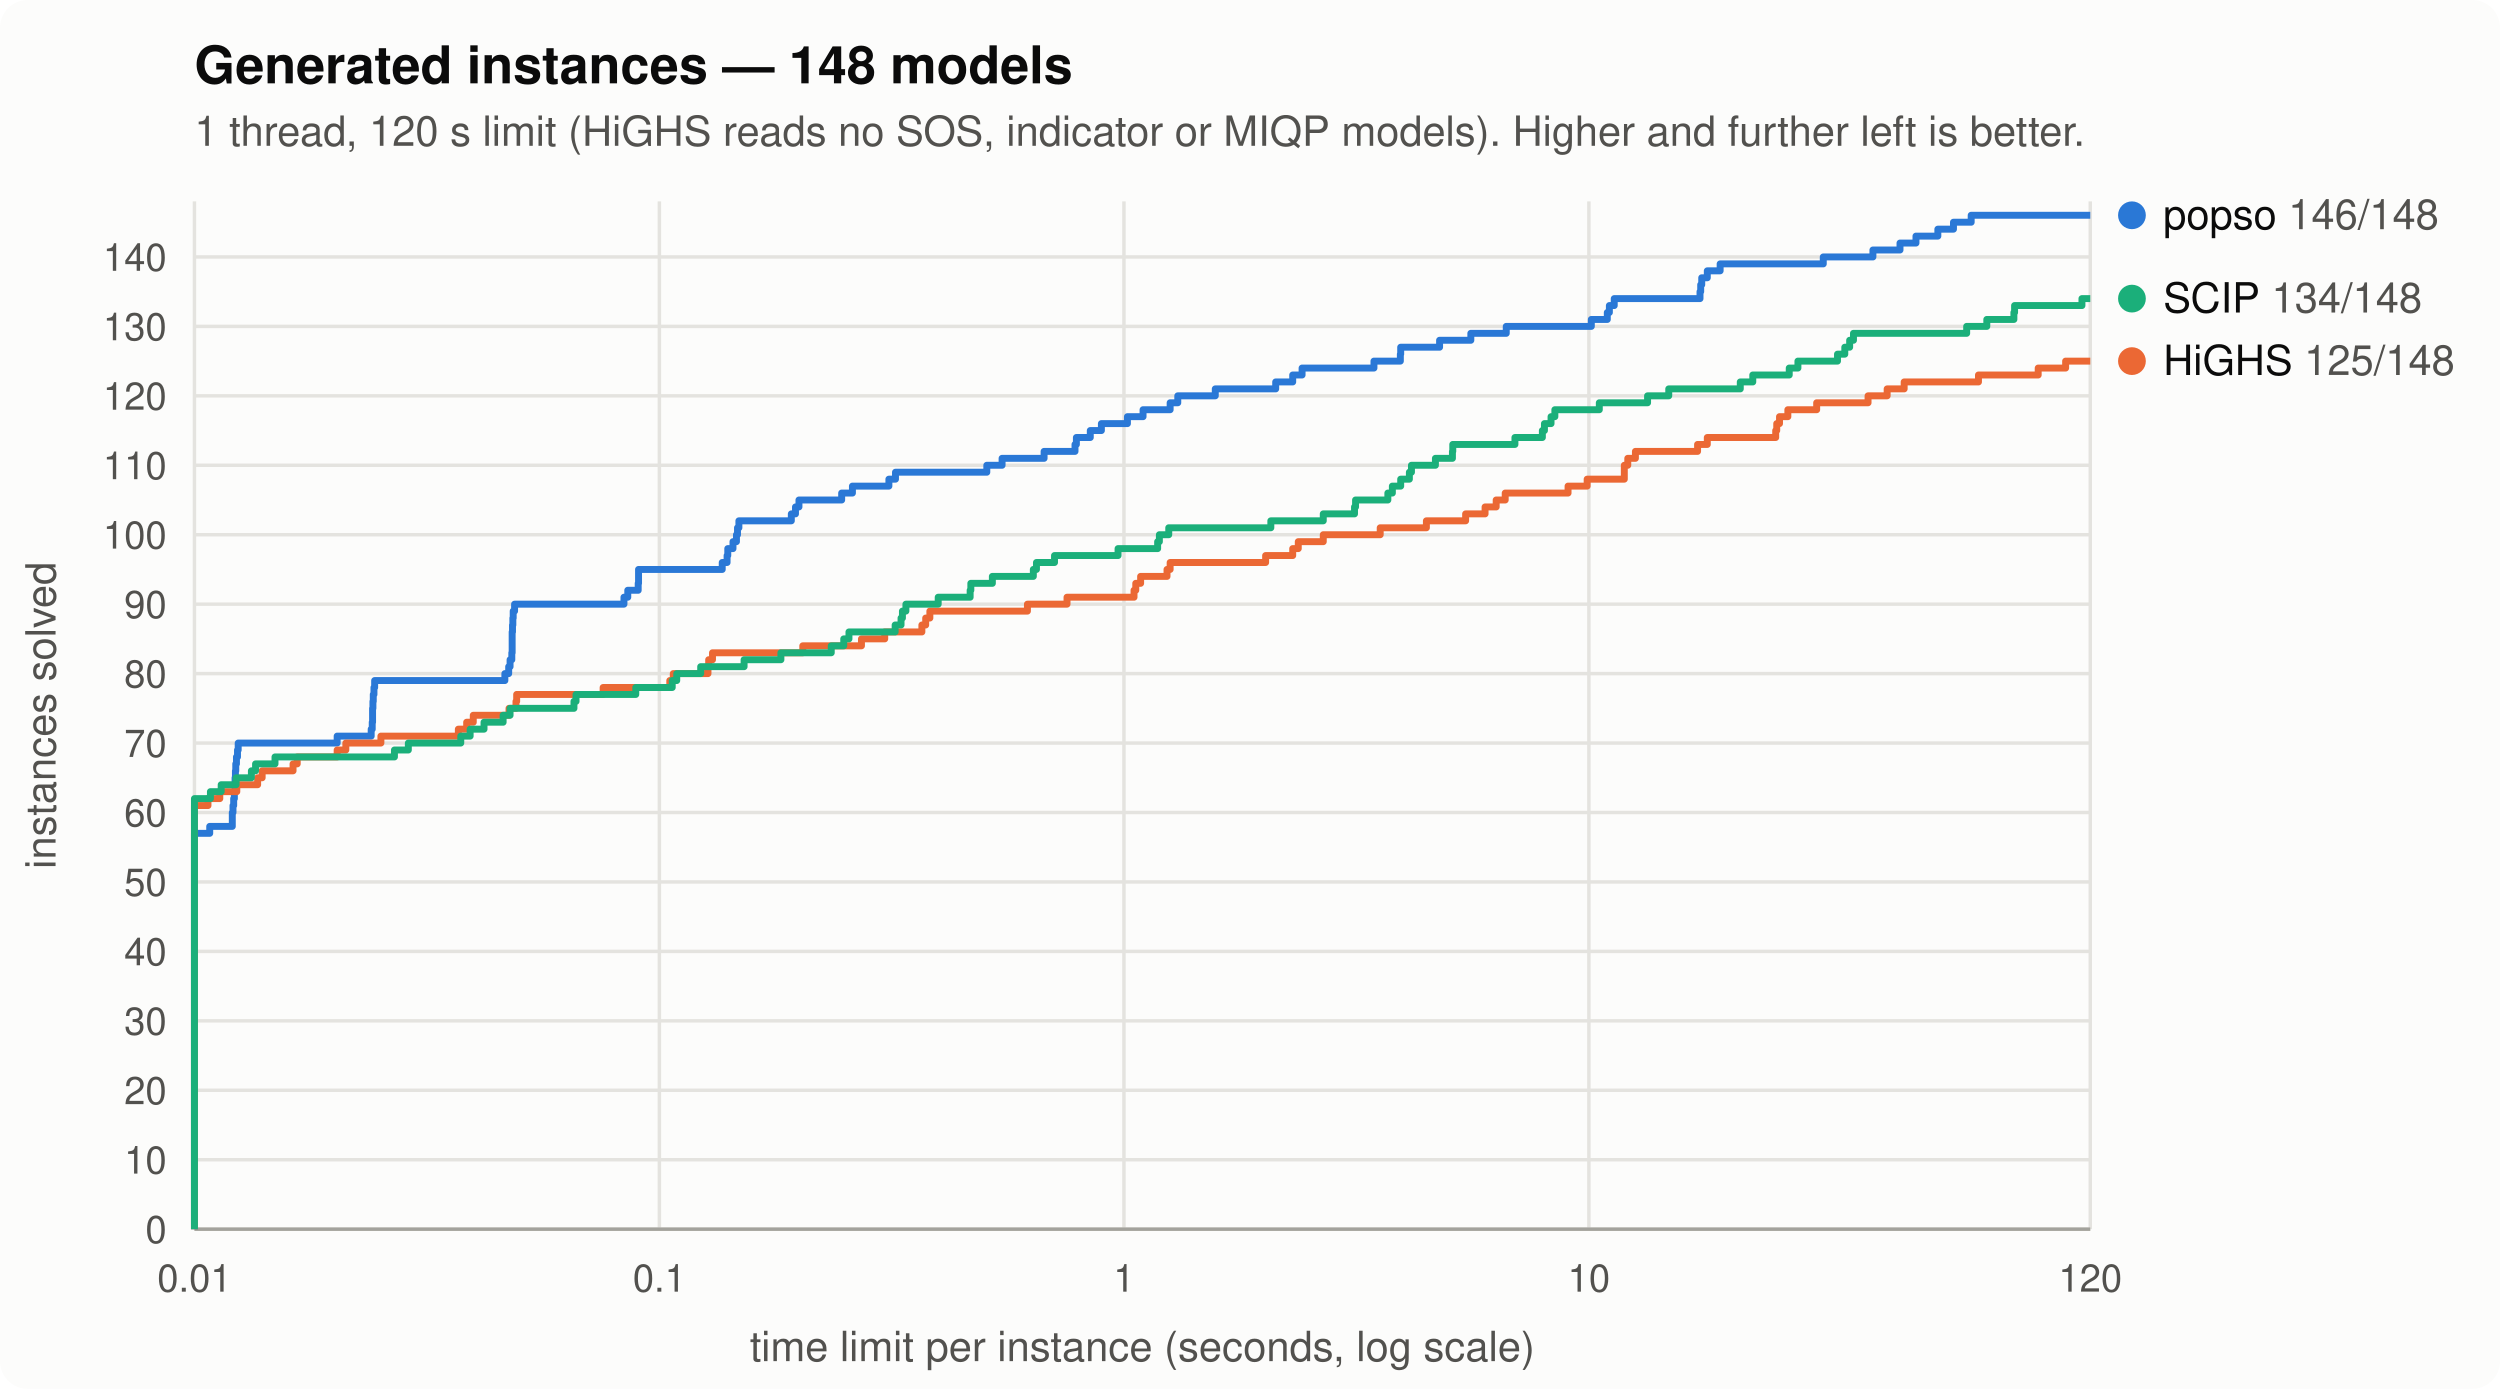
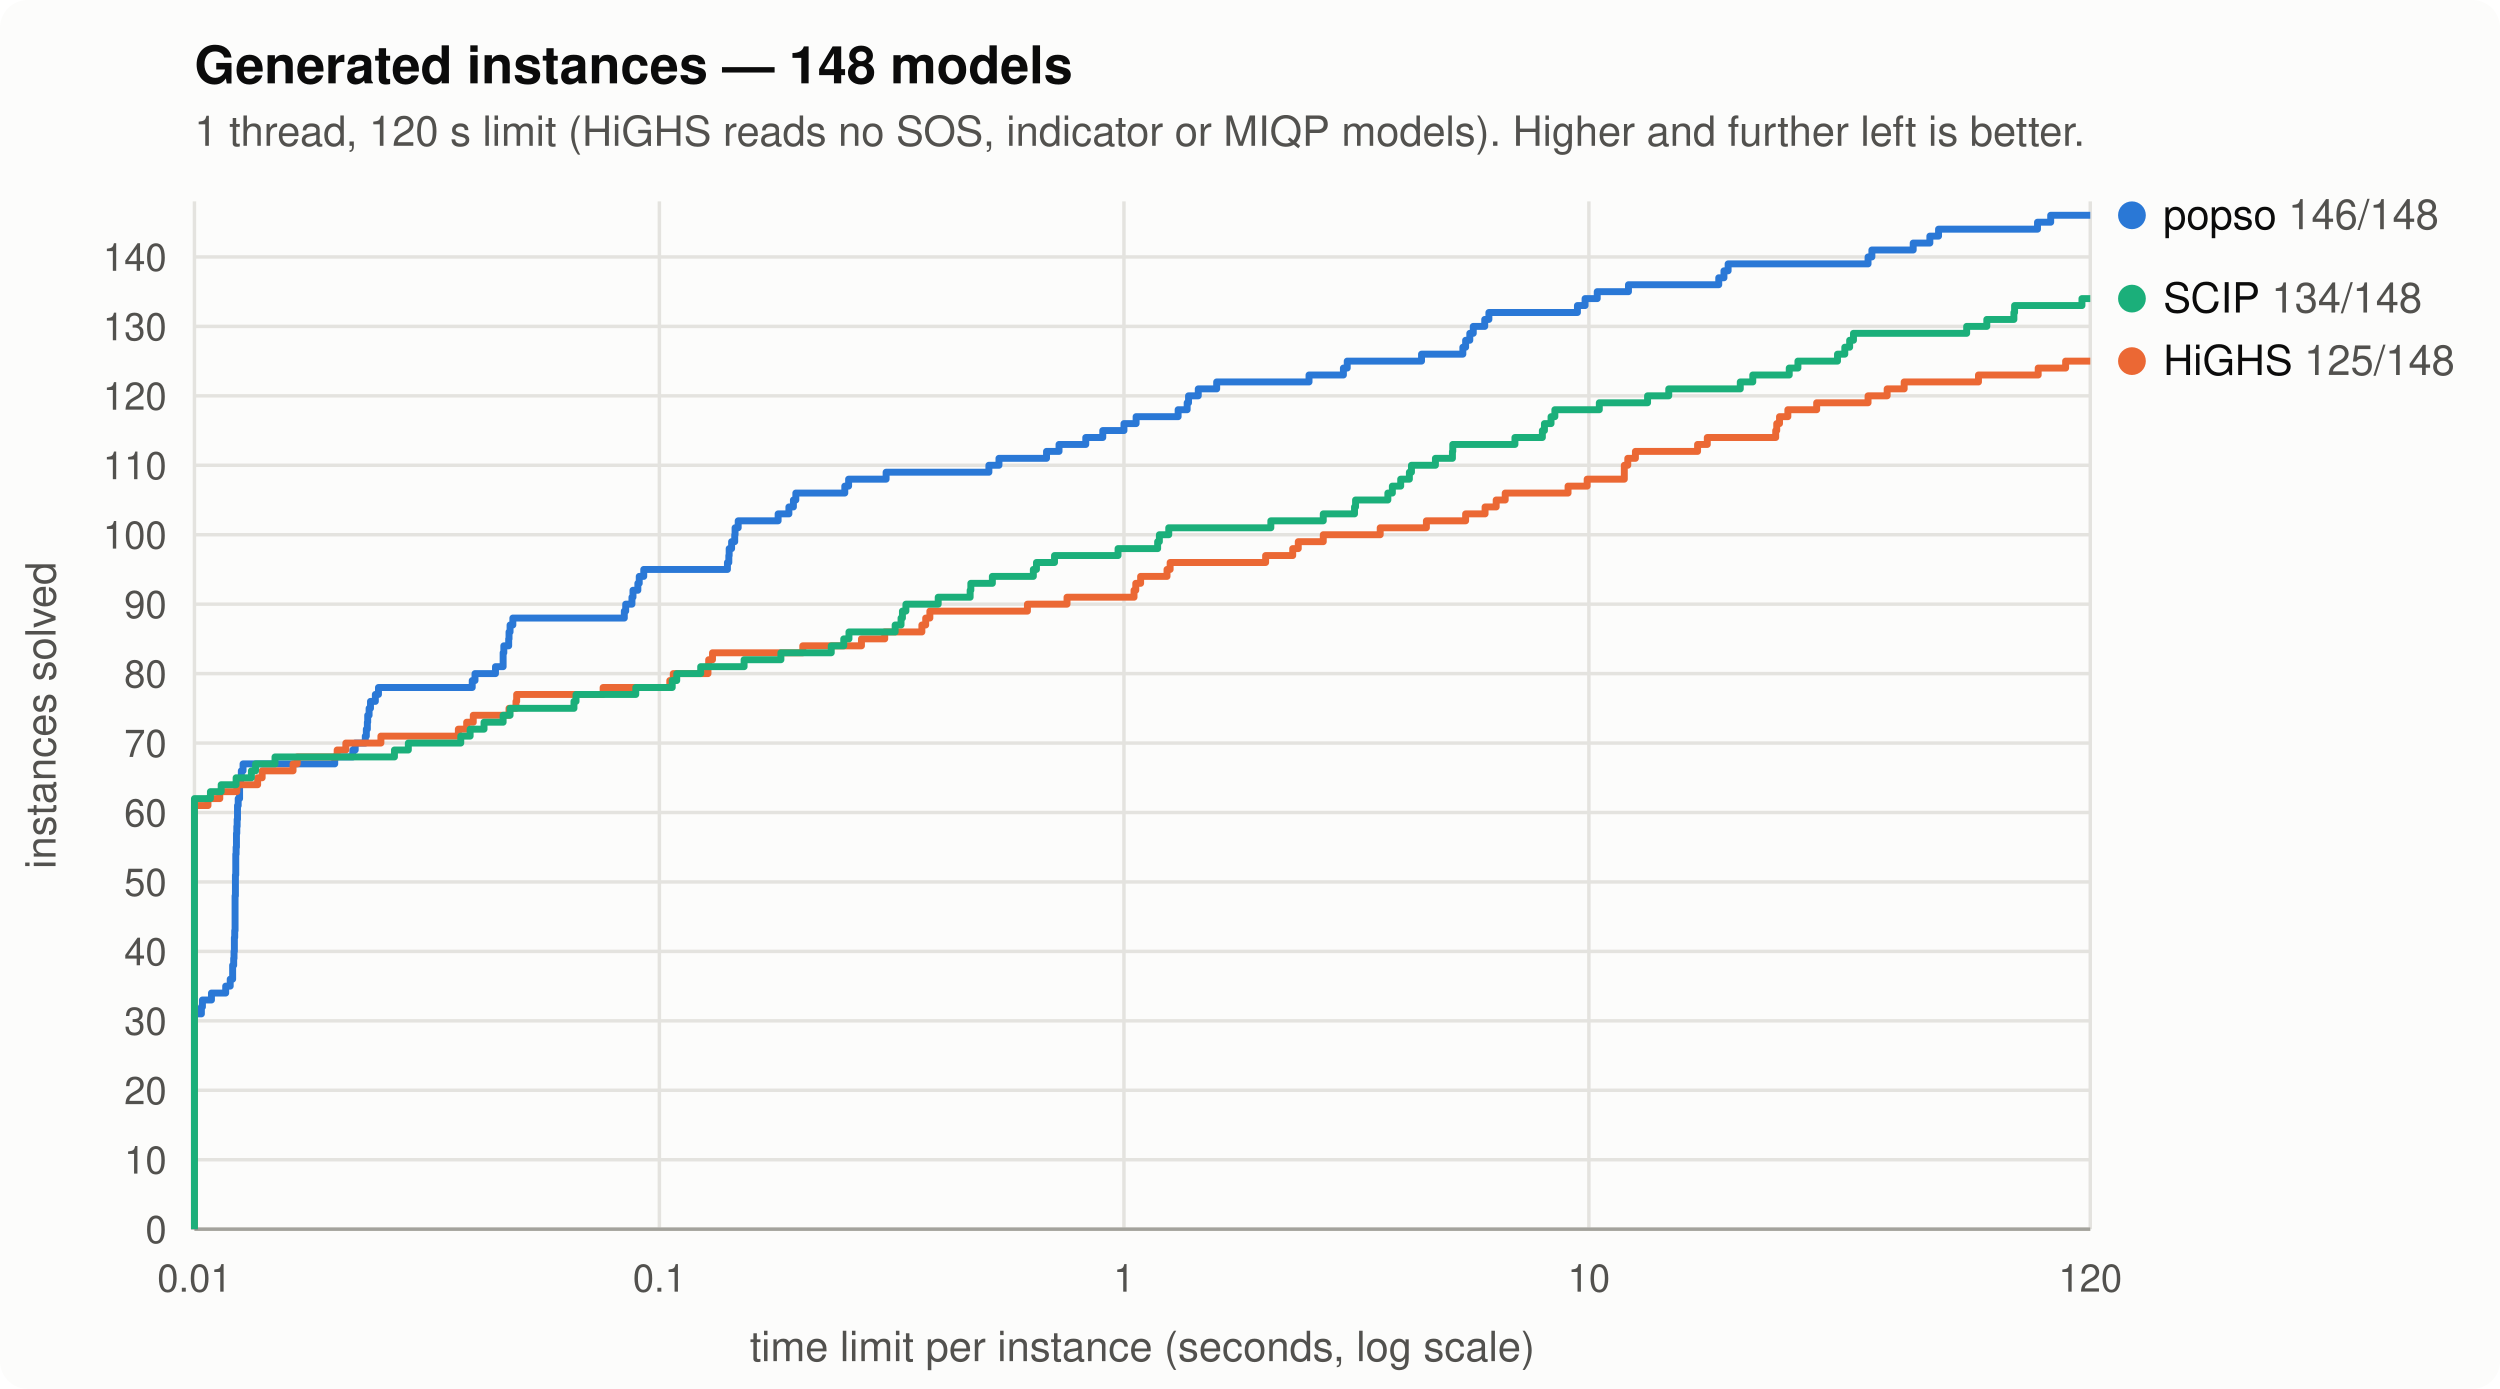
<svg xmlns="http://www.w3.org/2000/svg" viewBox="0 0 720 400" width="720" height="400" role="img" aria-label="Generated instances — 148 models: instances solved versus time">
  <style>svg{font-family:-apple-system,BlinkMacSystemFont,'Segoe UI',Helvetica,Arial,sans-serif}.bg{fill:#fcfcfb}.t1{fill:#0b0b0b}.t2{fill:#52514e}.grid{stroke:#e4e3df}.axis{stroke:#a3a29c}.s-ours{stroke:#2a78d6}.f-ours{fill:#2a78d6}.s-highs{stroke:#eb6834}.f-highs{fill:#eb6834}.s-scip{stroke:#1baf7a}.f-scip{fill:#1baf7a}@media (prefers-color-scheme: dark){.bg{fill:#1a1a19}.t1{fill:#f0efec}.t2{fill:#c3c2b7}.grid{stroke:#333331}.axis{stroke:#6b6a64}.s-ours{stroke:#3987e5}.f-ours{fill:#3987e5}.s-highs{stroke:#d95926}.f-highs{fill:#d95926}.s-scip{stroke:#199e70}.f-scip{fill:#199e70}}</style>
  <rect class="bg" width="720" height="400" rx="8" />
  <text class="t1" x="56" y="24" font-size="15" font-weight="600">Generated instances — 148 models</text>
  <text class="t2" x="56" y="42" font-size="12">1 thread, 120 s limit (HiGHS reads no SOS, indicator or MIQP models). Higher and further left is better.</text>
  <line class="grid" x1="56" x2="602" y1="354.0" y2="354.0" stroke-width="1" />
  <text class="t2" x="48" y="358.0" font-size="11" text-anchor="end">0</text>
  <line class="grid" x1="56" x2="602" y1="334.0" y2="334.0" stroke-width="1" />
  <text class="t2" x="48" y="338.0" font-size="11" text-anchor="end">10</text>
  <line class="grid" x1="56" x2="602" y1="314.0" y2="314.0" stroke-width="1" />
  <text class="t2" x="48" y="318.0" font-size="11" text-anchor="end">20</text>
  <line class="grid" x1="56" x2="602" y1="294.0" y2="294.0" stroke-width="1" />
  <text class="t2" x="48" y="298.0" font-size="11" text-anchor="end">30</text>
  <line class="grid" x1="56" x2="602" y1="274.0" y2="274.0" stroke-width="1" />
  <text class="t2" x="48" y="278.0" font-size="11" text-anchor="end">40</text>
  <line class="grid" x1="56" x2="602" y1="254.0" y2="254.0" stroke-width="1" />
  <text class="t2" x="48" y="258.0" font-size="11" text-anchor="end">50</text>
  <line class="grid" x1="56" x2="602" y1="234.0" y2="234.0" stroke-width="1" />
  <text class="t2" x="48" y="238.0" font-size="11" text-anchor="end">60</text>
  <line class="grid" x1="56" x2="602" y1="214.0" y2="214.0" stroke-width="1" />
  <text class="t2" x="48" y="218.0" font-size="11" text-anchor="end">70</text>
  <line class="grid" x1="56" x2="602" y1="194.0" y2="194.0" stroke-width="1" />
  <text class="t2" x="48" y="198.0" font-size="11" text-anchor="end">80</text>
  <line class="grid" x1="56" x2="602" y1="174.0" y2="174.0" stroke-width="1" />
  <text class="t2" x="48" y="178.0" font-size="11" text-anchor="end">90</text>
  <line class="grid" x1="56" x2="602" y1="154.0" y2="154.0" stroke-width="1" />
  <text class="t2" x="48" y="158.0" font-size="11" text-anchor="end">100</text>
  <line class="grid" x1="56" x2="602" y1="134.0" y2="134.0" stroke-width="1" />
  <text class="t2" x="48" y="138.0" font-size="11" text-anchor="end">110</text>
  <line class="grid" x1="56" x2="602" y1="114.0" y2="114.0" stroke-width="1" />
  <text class="t2" x="48" y="118.0" font-size="11" text-anchor="end">120</text>
  <line class="grid" x1="56" x2="602" y1="94.0" y2="94.0" stroke-width="1" />
  <text class="t2" x="48" y="98.0" font-size="11" text-anchor="end">130</text>
  <line class="grid" x1="56" x2="602" y1="74.0" y2="74.0" stroke-width="1" />
  <text class="t2" x="48" y="78.0" font-size="11" text-anchor="end">140</text>
  <line class="grid" x1="56.0" x2="56.0" y1="58" y2="354" stroke-width="1" />
  <text class="t2" x="56.0" y="372" font-size="11" text-anchor="middle">0.01</text>
  <line class="grid" x1="189.9" x2="189.9" y1="58" y2="354" stroke-width="1" />
  <text class="t2" x="189.9" y="372" font-size="11" text-anchor="middle">0.1</text>
  <line class="grid" x1="323.7" x2="323.7" y1="58" y2="354" stroke-width="1" />
  <text class="t2" x="323.7" y="372" font-size="11" text-anchor="middle">1</text>
  <line class="grid" x1="457.6" x2="457.6" y1="58" y2="354" stroke-width="1" />
  <text class="t2" x="457.6" y="372" font-size="11" text-anchor="middle">10</text>
  <line class="grid" x1="602.0" x2="602.0" y1="58" y2="354" stroke-width="1" />
  <text class="t2" x="602.0" y="372" font-size="11" text-anchor="middle">120</text>
  <line class="axis" x1="56" x2="602" y1="354" y2="354" stroke-width="1" />
  <text class="t2" x="329.0" y="392" font-size="12" text-anchor="middle">time limit per instance (seconds, log scale)</text>
  <text class="t2" transform="translate(16 206.0) rotate(-90)" font-size="12" text-anchor="middle">instances solved</text>
-   <path class="s-ours" d="M56.0 354.0 L56.0 354.0 L56.0 352.0 L56.0 352.0 L56.0 350.0 L56.0 350.0 L56.0 348.0 L56.0 348.0 L56.0 346.0 L56.0 346.0 L56.0 344.0 L56.0 344.0 L56.0 342.0 L56.0 342.0 L56.0 340.0 L56.0 340.0 L56.0 338.0 L56.0 338.0 L56.0 336.0 L56.0 336.0 L56.0 334.0 L56.0 334.0 L56.0 332.0 L56.0 332.0 L56.0 330.0 L56.0 330.0 L56.0 328.0 L56.0 328.0 L56.0 326.0 L56.0 326.0 L56.0 324.0 L56.0 324.0 L56.0 322.0 L56.0 322.0 L56.0 320.0 L56.0 320.0 L56.0 318.0 L56.0 318.0 L56.0 316.0 L56.0 316.0 L56.0 314.0 L56.0 314.0 L56.0 312.0 L56.0 312.0 L56.0 310.0 L56.0 310.0 L56.0 308.0 L56.0 308.0 L56.0 306.0 L56.0 306.0 L56.0 304.0 L56.0 304.0 L56.0 302.0 L56.0 302.0 L56.0 300.0 L56.0 300.0 L56.0 298.0 L56.0 298.0 L56.0 296.0 L56.0 296.0 L56.0 294.0 L56.0 294.0 L56.0 292.0 L56.0 292.0 L56.0 290.0 L56.0 290.0 L56.0 288.0 L56.0 288.0 L56.0 286.0 L56.0 286.0 L56.0 284.0 L56.0 284.0 L56.0 282.0 L56.0 282.0 L56.0 280.0 L56.0 280.0 L56.0 278.0 L56.0 278.0 L56.0 276.0 L56.0 276.0 L56.0 274.0 L56.0 274.0 L56.0 272.0 L56.0 272.0 L56.0 270.0 L56.0 270.0 L56.0 268.0 L56.0 268.0 L56.0 266.0 L56.0 266.0 L56.0 264.0 L56.0 264.0 L56.0 262.0 L56.0 262.0 L56.0 260.0 L56.0 260.0 L56.0 258.0 L56.0 258.0 L56.0 256.0 L56.0 256.0 L56.0 254.0 L56.0 254.0 L56.0 252.0 L56.0 252.0 L56.0 250.0 L56.0 250.0 L56.0 248.0 L56.0 248.0 L56.0 246.0 L56.0 246.0 L56.0 244.0 L56.0 244.0 L56.0 242.0 L56.0 242.0 L56.0 240.0 L60.4 240.0 L60.4 238.0 L66.9 238.0 L66.9 236.0 L66.9 236.0 L66.9 234.0 L67.1 234.0 L67.1 232.0 L67.3 232.0 L67.3 230.0 L67.5 230.0 L67.5 228.0 L67.7 228.0 L67.7 226.0 L67.7 226.0 L67.7 224.0 L67.8 224.0 L67.8 222.0 L67.9 222.0 L67.9 220.0 L68.1 220.0 L68.1 218.0 L68.4 218.0 L68.4 216.0 L68.6 216.0 L68.6 214.0 L97.1 214.0 L97.1 212.0 L106.9 212.0 L106.9 210.0 L107.2 210.0 L107.2 208.0 L107.3 208.0 L107.3 206.0 L107.3 206.0 L107.3 204.0 L107.4 204.0 L107.4 202.0 L107.5 202.0 L107.5 200.0 L107.7 200.0 L107.7 198.0 L107.9 198.0 L107.9 196.0 L145.4 196.0 L145.4 194.0 L146.5 194.0 L146.5 192.0 L146.9 192.0 L146.9 190.0 L147.4 190.0 L147.4 188.0 L147.5 188.0 L147.5 186.0 L147.5 186.0 L147.5 184.0 L147.5 184.0 L147.5 182.0 L147.6 182.0 L147.6 180.0 L147.7 180.0 L147.7 178.0 L147.8 178.0 L147.8 176.0 L148.2 176.0 L148.2 174.0 L179.7 174.0 L179.7 172.0 L180.8 172.0 L180.8 170.0 L183.8 170.0 L183.8 168.0 L183.9 168.0 L183.9 166.0 L183.9 166.0 L183.9 164.0 L208.0 164.0 L208.0 162.0 L209.4 162.0 L209.4 160.0 L209.6 160.0 L209.6 158.0 L211.1 158.0 L211.1 156.0 L212.1 156.0 L212.1 154.0 L212.4 154.0 L212.4 152.0 L212.8 152.0 L212.8 150.0 L227.9 150.0 L227.9 148.0 L229.1 148.0 L229.1 146.0 L230.1 146.0 L230.1 144.0 L242.4 144.0 L242.4 142.0 L245.5 142.0 L245.5 140.0 L256.0 140.0 L256.0 138.0 L257.9 138.0 L257.9 136.0 L284.2 136.0 L284.2 134.0 L288.6 134.0 L288.6 132.0 L300.7 132.0 L300.7 130.0 L309.6 130.0 L309.6 128.0 L310.0 128.0 L310.0 126.0 L314.0 126.0 L314.0 124.0 L317.2 124.0 L317.2 122.0 L324.7 122.0 L324.7 120.0 L329.2 120.0 L329.2 118.0 L337.0 118.0 L337.0 116.0 L339.2 116.0 L339.2 114.0 L350.0 114.0 L350.0 112.0 L367.4 112.0 L367.4 110.0 L372.3 110.0 L372.3 108.0 L375.0 108.0 L375.0 106.0 L395.7 106.0 L395.7 104.0 L403.3 104.0 L403.3 102.0 L403.4 102.0 L403.4 100.0 L414.6 100.0 L414.6 98.0 L423.6 98.0 L423.6 96.0 L433.8 96.0 L433.8 94.0 L458.3 94.0 L458.3 92.0 L462.9 92.0 L462.9 90.0 L463.5 90.0 L463.5 88.0 L464.9 88.0 L464.9 86.0 L489.6 86.0 L489.6 84.0 L489.8 84.0 L489.8 82.0 L490.1 82.0 L490.1 80.0 L491.7 80.0 L491.7 78.0 L495.4 78.0 L495.4 76.0 L525.1 76.0 L525.1 74.0 L539.4 74.0 L539.4 72.0 L547.2 72.0 L547.2 70.0 L551.8 70.0 L551.8 68.0 L558.1 68.0 L558.1 66.0 L562.6 66.0 L562.6 64.0 L567.7 64.0 L567.7 62.0 L602.0 62.0" fill="none" stroke-width="2" stroke-linejoin="round" />
+   <path class="s-ours" d="M56.0 354.0 L56.0 354.0 L56.0 352.0 L56.0 352.0 L56.0 350.0 L56.0 350.0 L56.0 348.0 L56.0 348.0 L56.0 346.0 L56.0 346.0 L56.0 344.0 L56.0 344.0 L56.0 342.0 L56.0 342.0 L56.0 340.0 L56.0 340.0 L56.0 338.0 L56.0 338.0 L56.0 336.0 L56.0 336.0 L56.0 334.0 L56.0 334.0 L56.0 332.0 L56.0 332.0 L56.0 330.0 L56.0 330.0 L56.0 328.0 L56.0 328.0 L56.0 326.0 L56.0 326.0 L56.0 324.0 L56.0 324.0 L56.0 322.0 L56.0 322.0 L56.0 320.0 L56.0 320.0 L56.0 318.0 L56.0 318.0 L56.0 316.0 L56.0 316.0 L56.0 314.0 L56.0 314.0 L56.0 312.0 L56.0 312.0 L56.0 310.0 L56.0 310.0 L56.0 308.0 L56.0 308.0 L56.0 306.0 L56.0 306.0 L56.0 304.0 L56.0 304.0 L56.0 302.0 L56.0 302.0 L56.0 300.0 L56.0 300.0 L56.0 298.0 L56.0 298.0 L56.0 296.0 L56.0 296.0 L56.0 294.0 L56.0 294.0 L56.0 292.0 L58.0 292.0 L58.0 290.0 L58.3 290.0 L58.3 288.0 L60.9 288.0 L60.9 286.0 L65.0 286.0 L65.0 284.0 L66.3 284.0 L66.3 282.0 L67.0 282.0 L67.0 280.0 L67.0 280.0 L67.0 278.0 L67.3 278.0 L67.3 276.0 L67.4 276.0 L67.4 274.0 L67.5 274.0 L67.5 272.0 L67.5 272.0 L67.5 270.0 L67.6 270.0 L67.6 268.0 L67.7 268.0 L67.7 266.0 L67.7 266.0 L67.7 264.0 L67.7 264.0 L67.7 262.0 L67.7 262.0 L67.7 260.0 L67.7 260.0 L67.7 258.0 L67.8 258.0 L67.8 256.0 L67.8 256.0 L67.8 254.0 L67.8 254.0 L67.8 252.0 L67.9 252.0 L67.9 250.0 L67.9 250.0 L67.9 248.0 L67.9 248.0 L67.9 246.0 L68.0 246.0 L68.0 244.0 L68.1 244.0 L68.1 242.0 L68.1 242.0 L68.1 240.0 L68.2 240.0 L68.2 238.0 L68.3 238.0 L68.3 236.0 L68.4 236.0 L68.4 234.0 L68.4 234.0 L68.4 232.0 L68.6 232.0 L68.6 230.0 L69.0 230.0 L69.0 228.0 L69.0 228.0 L69.0 226.0 L69.3 226.0 L69.3 224.0 L69.5 224.0 L69.5 222.0 L70.0 222.0 L70.0 220.0 L96.4 220.0 L96.4 218.0 L101.6 218.0 L101.6 216.0 L102.3 216.0 L102.3 214.0 L105.2 214.0 L105.2 212.0 L105.5 212.0 L105.5 210.0 L105.8 210.0 L105.8 208.0 L105.9 208.0 L105.9 206.0 L106.3 206.0 L106.3 204.0 L106.7 204.0 L106.7 202.0 L108.1 202.0 L108.1 200.0 L109.0 200.0 L109.0 198.0 L136.0 198.0 L136.0 196.0 L136.8 196.0 L136.8 194.0 L142.7 194.0 L142.7 192.0 L144.9 192.0 L144.9 190.0 L144.9 190.0 L144.9 188.0 L145.1 188.0 L145.1 186.0 L146.5 186.0 L146.5 184.0 L146.6 184.0 L146.6 182.0 L146.9 182.0 L146.9 180.0 L147.7 180.0 L147.7 178.0 L179.8 178.0 L179.8 176.0 L180.2 176.0 L180.2 174.0 L182.0 174.0 L182.0 172.0 L182.3 172.0 L182.3 170.0 L183.7 170.0 L183.7 168.0 L184.1 168.0 L184.1 166.0 L185.4 166.0 L185.4 164.0 L209.5 164.0 L209.5 162.0 L209.9 162.0 L209.9 160.0 L210.0 160.0 L210.0 158.0 L210.7 158.0 L210.7 156.0 L211.6 156.0 L211.6 154.0 L211.7 154.0 L211.7 152.0 L212.6 152.0 L212.6 150.0 L224.1 150.0 L224.1 148.0 L227.2 148.0 L227.2 146.0 L228.5 146.0 L228.5 144.0 L229.2 144.0 L229.2 142.0 L243.3 142.0 L243.3 140.0 L244.4 140.0 L244.4 138.0 L255.2 138.0 L255.2 136.0 L284.8 136.0 L284.8 134.0 L287.7 134.0 L287.7 132.0 L301.4 132.0 L301.4 130.0 L305.0 130.0 L305.0 128.0 L312.7 128.0 L312.7 126.0 L317.6 126.0 L317.6 124.0 L323.7 124.0 L323.7 122.0 L327.2 122.0 L327.2 120.0 L339.3 120.0 L339.3 118.0 L341.9 118.0 L341.9 116.0 L342.3 116.0 L342.3 114.0 L345.1 114.0 L345.1 112.0 L350.4 112.0 L350.4 110.0 L377.0 110.0 L377.0 108.0 L386.9 108.0 L386.9 106.0 L388.0 106.0 L388.0 104.0 L409.4 104.0 L409.4 102.0 L421.3 102.0 L421.3 100.0 L422.1 100.0 L422.1 98.0 L423.3 98.0 L423.3 96.0 L424.3 96.0 L424.3 94.0 L427.6 94.0 L427.6 92.0 L428.8 92.0 L428.8 90.0 L454.3 90.0 L454.3 88.0 L456.5 88.0 L456.5 86.0 L460.0 86.0 L460.0 84.0 L469.0 84.0 L469.0 82.0 L495.0 82.0 L495.0 80.0 L496.5 80.0 L496.5 78.0 L497.7 78.0 L497.7 76.0 L538.0 76.0 L538.0 74.0 L539.1 74.0 L539.1 72.0 L551.0 72.0 L551.0 70.0 L555.8 70.0 L555.8 68.0 L558.3 68.0 L558.3 66.0 L586.8 66.0 L586.8 64.0 L590.6 64.0 L590.6 62.0 L602.0 62.0" fill="none" stroke-width="2" stroke-linejoin="round" />
  <path class="s-highs" d="M56.0 354.0 L56.0 354.0 L56.0 352.0 L56.0 352.0 L56.0 350.0 L56.0 350.0 L56.0 348.0 L56.0 348.0 L56.0 346.0 L56.0 346.0 L56.0 344.0 L56.0 344.0 L56.0 342.0 L56.0 342.0 L56.0 340.0 L56.0 340.0 L56.0 338.0 L56.0 338.0 L56.0 336.0 L56.0 336.0 L56.0 334.0 L56.0 334.0 L56.0 332.0 L56.0 332.0 L56.0 330.0 L56.0 330.0 L56.0 328.0 L56.0 328.0 L56.0 326.0 L56.0 326.0 L56.0 324.0 L56.0 324.0 L56.0 322.0 L56.0 322.0 L56.0 320.0 L56.0 320.0 L56.0 318.0 L56.0 318.0 L56.0 316.0 L56.0 316.0 L56.0 314.0 L56.0 314.0 L56.0 312.0 L56.0 312.0 L56.0 310.0 L56.0 310.0 L56.0 308.0 L56.0 308.0 L56.0 306.0 L56.0 306.0 L56.0 304.0 L56.0 304.0 L56.0 302.0 L56.0 302.0 L56.0 300.0 L56.0 300.0 L56.0 298.0 L56.0 298.0 L56.0 296.0 L56.0 296.0 L56.0 294.0 L56.0 294.0 L56.0 292.0 L56.0 292.0 L56.0 290.0 L56.0 290.0 L56.0 288.0 L56.0 288.0 L56.0 286.0 L56.0 286.0 L56.0 284.0 L56.0 284.0 L56.0 282.0 L56.0 282.0 L56.0 280.0 L56.0 280.0 L56.0 278.0 L56.0 278.0 L56.0 276.0 L56.0 276.0 L56.0 274.0 L56.0 274.0 L56.0 272.0 L56.0 272.0 L56.0 270.0 L56.0 270.0 L56.0 268.0 L56.0 268.0 L56.0 266.0 L56.0 266.0 L56.0 264.0 L56.0 264.0 L56.0 262.0 L56.0 262.0 L56.0 260.0 L56.0 260.0 L56.0 258.0 L56.0 258.0 L56.0 256.0 L56.0 256.0 L56.0 254.0 L56.0 254.0 L56.0 252.0 L56.0 252.0 L56.0 250.0 L56.0 250.0 L56.0 248.0 L56.0 248.0 L56.0 246.0 L56.0 246.0 L56.0 244.0 L56.0 244.0 L56.0 242.0 L56.0 242.0 L56.0 240.0 L56.0 240.0 L56.0 238.0 L56.0 238.0 L56.0 236.0 L56.0 236.0 L56.0 234.0 L56.0 234.0 L56.0 232.0 L59.9 232.0 L59.9 230.0 L63.3 230.0 L63.3 228.0 L68.2 228.0 L68.2 226.0 L74.2 226.0 L74.2 224.0 L75.5 224.0 L75.5 222.0 L84.4 222.0 L84.4 220.0 L85.6 220.0 L85.6 218.0 L97.1 218.0 L97.1 216.0 L99.6 216.0 L99.6 214.0 L109.7 214.0 L109.7 212.0 L132.0 212.0 L132.0 210.0 L134.4 210.0 L134.4 208.0 L136.3 208.0 L136.3 206.0 L146.6 206.0 L146.6 204.0 L148.6 204.0 L148.6 202.0 L148.8 202.0 L148.8 200.0 L173.7 200.0 L173.7 198.0 L192.9 198.0 L192.9 196.0 L193.9 196.0 L193.9 194.0 L203.9 194.0 L203.9 192.0 L204.1 192.0 L204.1 190.0 L205.2 190.0 L205.2 188.0 L231.2 188.0 L231.2 186.0 L248.1 186.0 L248.1 184.0 L254.8 184.0 L254.8 182.0 L265.5 182.0 L265.5 180.0 L266.6 180.0 L266.6 178.0 L267.8 178.0 L267.8 176.0 L295.9 176.0 L295.9 174.0 L307.3 174.0 L307.3 172.0 L326.6 172.0 L326.6 170.0 L327.1 170.0 L327.1 168.0 L328.5 168.0 L328.5 166.0 L336.1 166.0 L336.1 164.0 L337.0 164.0 L337.0 162.0 L364.5 162.0 L364.5 160.0 L372.3 160.0 L372.3 158.0 L373.9 158.0 L373.9 156.0 L381.1 156.0 L381.1 154.0 L397.5 154.0 L397.5 152.0 L410.8 152.0 L410.8 150.0 L422.1 150.0 L422.1 148.0 L427.7 148.0 L427.7 146.0 L430.9 146.0 L430.9 144.0 L433.5 144.0 L433.5 142.0 L451.6 142.0 L451.6 140.0 L457.1 140.0 L457.1 138.0 L467.8 138.0 L467.8 136.0 L467.8 136.0 L467.8 134.0 L468.8 134.0 L468.8 132.0 L471.0 132.0 L471.0 130.0 L488.9 130.0 L488.9 128.0 L491.7 128.0 L491.7 126.0 L511.4 126.0 L511.4 124.0 L511.7 124.0 L511.7 122.0 L512.5 122.0 L512.5 120.0 L514.9 120.0 L514.9 118.0 L523.2 118.0 L523.2 116.0 L538.0 116.0 L538.0 114.0 L543.5 114.0 L543.5 112.0 L548.4 112.0 L548.4 110.0 L569.8 110.0 L569.8 108.0 L587.0 108.0 L587.0 106.0 L594.9 106.0 L594.9 104.0 L602.0 104.0" fill="none" stroke-width="2" stroke-linejoin="round" />
  <path class="s-scip" d="M56.0 354.0 L56.0 354.0 L56.0 352.0 L56.0 352.0 L56.0 350.0 L56.0 350.0 L56.0 348.0 L56.0 348.0 L56.0 346.0 L56.0 346.0 L56.0 344.0 L56.0 344.0 L56.0 342.0 L56.0 342.0 L56.0 340.0 L56.0 340.0 L56.0 338.0 L56.0 338.0 L56.0 336.0 L56.0 336.0 L56.0 334.0 L56.0 334.0 L56.0 332.0 L56.0 332.0 L56.0 330.0 L56.0 330.0 L56.0 328.0 L56.0 328.0 L56.0 326.0 L56.0 326.0 L56.0 324.0 L56.0 324.0 L56.0 322.0 L56.0 322.0 L56.0 320.0 L56.0 320.0 L56.0 318.0 L56.0 318.0 L56.0 316.0 L56.0 316.0 L56.0 314.0 L56.0 314.0 L56.0 312.0 L56.0 312.0 L56.0 310.0 L56.0 310.0 L56.0 308.0 L56.0 308.0 L56.0 306.0 L56.0 306.0 L56.0 304.0 L56.0 304.0 L56.0 302.0 L56.0 302.0 L56.0 300.0 L56.0 300.0 L56.0 298.0 L56.0 298.0 L56.0 296.0 L56.0 296.0 L56.0 294.0 L56.0 294.0 L56.0 292.0 L56.0 292.0 L56.0 290.0 L56.0 290.0 L56.0 288.0 L56.0 288.0 L56.0 286.0 L56.0 286.0 L56.0 284.0 L56.0 284.0 L56.0 282.0 L56.0 282.0 L56.0 280.0 L56.0 280.0 L56.0 278.0 L56.0 278.0 L56.0 276.0 L56.0 276.0 L56.0 274.0 L56.0 274.0 L56.0 272.0 L56.0 272.0 L56.0 270.0 L56.0 270.0 L56.0 268.0 L56.0 268.0 L56.0 266.0 L56.0 266.0 L56.0 264.0 L56.0 264.0 L56.0 262.0 L56.0 262.0 L56.0 260.0 L56.0 260.0 L56.0 258.0 L56.0 258.0 L56.0 256.0 L56.0 256.0 L56.0 254.0 L56.0 254.0 L56.0 252.0 L56.0 252.0 L56.0 250.0 L56.0 250.0 L56.0 248.0 L56.0 248.0 L56.0 246.0 L56.0 246.0 L56.0 244.0 L56.0 244.0 L56.0 242.0 L56.0 242.0 L56.0 240.0 L56.0 240.0 L56.0 238.0 L56.0 238.0 L56.0 236.0 L56.0 236.0 L56.0 234.0 L56.0 234.0 L56.0 232.0 L56.0 232.0 L56.0 230.0 L60.6 230.0 L60.6 228.0 L63.7 228.0 L63.7 226.0 L68.0 226.0 L68.0 224.0 L72.4 224.0 L72.4 222.0 L73.6 222.0 L73.6 220.0 L79.2 220.0 L79.2 218.0 L113.6 218.0 L113.6 216.0 L117.6 216.0 L117.6 214.0 L132.7 214.0 L132.7 212.0 L135.4 212.0 L135.4 210.0 L139.4 210.0 L139.4 208.0 L144.9 208.0 L144.9 206.0 L146.9 206.0 L146.9 204.0 L165.3 204.0 L165.3 202.0 L165.9 202.0 L165.9 200.0 L183.1 200.0 L183.1 198.0 L193.6 198.0 L193.6 196.0 L194.9 196.0 L194.9 194.0 L201.8 194.0 L201.8 192.0 L214.3 192.0 L214.3 190.0 L224.9 190.0 L224.9 188.0 L239.4 188.0 L239.4 186.0 L243.0 186.0 L243.0 184.0 L244.5 184.0 L244.5 182.0 L257.8 182.0 L257.8 180.0 L259.5 180.0 L259.5 178.0 L259.9 178.0 L259.9 176.0 L260.9 176.0 L260.9 174.0 L270.2 174.0 L270.2 172.0 L279.4 172.0 L279.4 170.0 L279.6 170.0 L279.6 168.0 L285.8 168.0 L285.8 166.0 L297.6 166.0 L297.6 164.0 L298.5 164.0 L298.5 162.0 L303.7 162.0 L303.7 160.0 L322.0 160.0 L322.0 158.0 L333.4 158.0 L333.4 156.0 L333.9 156.0 L333.9 154.0 L336.6 154.0 L336.6 152.0 L366.0 152.0 L366.0 150.0 L381.1 150.0 L381.1 148.0 L390.1 148.0 L390.1 146.0 L390.4 146.0 L390.4 144.0 L399.7 144.0 L399.7 142.0 L401.0 142.0 L401.0 140.0 L403.4 140.0 L403.4 138.0 L405.9 138.0 L405.9 136.0 L406.5 136.0 L406.5 134.0 L413.4 134.0 L413.4 132.0 L418.3 132.0 L418.3 130.0 L418.4 130.0 L418.4 128.0 L436.3 128.0 L436.3 126.0 L444.2 126.0 L444.2 124.0 L444.8 124.0 L444.8 122.0 L446.7 122.0 L446.7 120.0 L447.8 120.0 L447.8 118.0 L460.6 118.0 L460.6 116.0 L474.5 116.0 L474.5 114.0 L480.6 114.0 L480.6 112.0 L501.2 112.0 L501.2 110.0 L504.8 110.0 L504.8 108.0 L515.3 108.0 L515.3 106.0 L517.8 106.0 L517.8 104.0 L529.2 104.0 L529.2 102.0 L531.3 102.0 L531.3 100.0 L532.7 100.0 L532.7 98.0 L533.8 98.0 L533.8 96.0 L566.4 96.0 L566.4 94.0 L572.2 94.0 L572.2 92.0 L580.0 92.0 L580.0 90.0 L580.2 90.0 L580.2 88.0 L599.6 88.0 L599.6 86.0 L602.0 86.0" fill="none" stroke-width="2" stroke-linejoin="round" />
  <circle class="f-ours" cx="614.0" cy="62.0" r="4" />
  <text class="t1" x="623.0" y="66.0" font-size="12">popso <tspan class="t2">146/148</tspan>
  </text>
  <circle class="f-scip" cx="614.0" cy="86.0" r="4" />
  <text class="t1" x="623.0" y="90.0" font-size="12">SCIP <tspan class="t2">134/148</tspan>
  </text>
  <circle class="f-highs" cx="614.0" cy="104.0" r="4" />
  <text class="t1" x="623.0" y="108.0" font-size="12">HiGHS <tspan class="t2">125/148</tspan>
  </text>
</svg>
